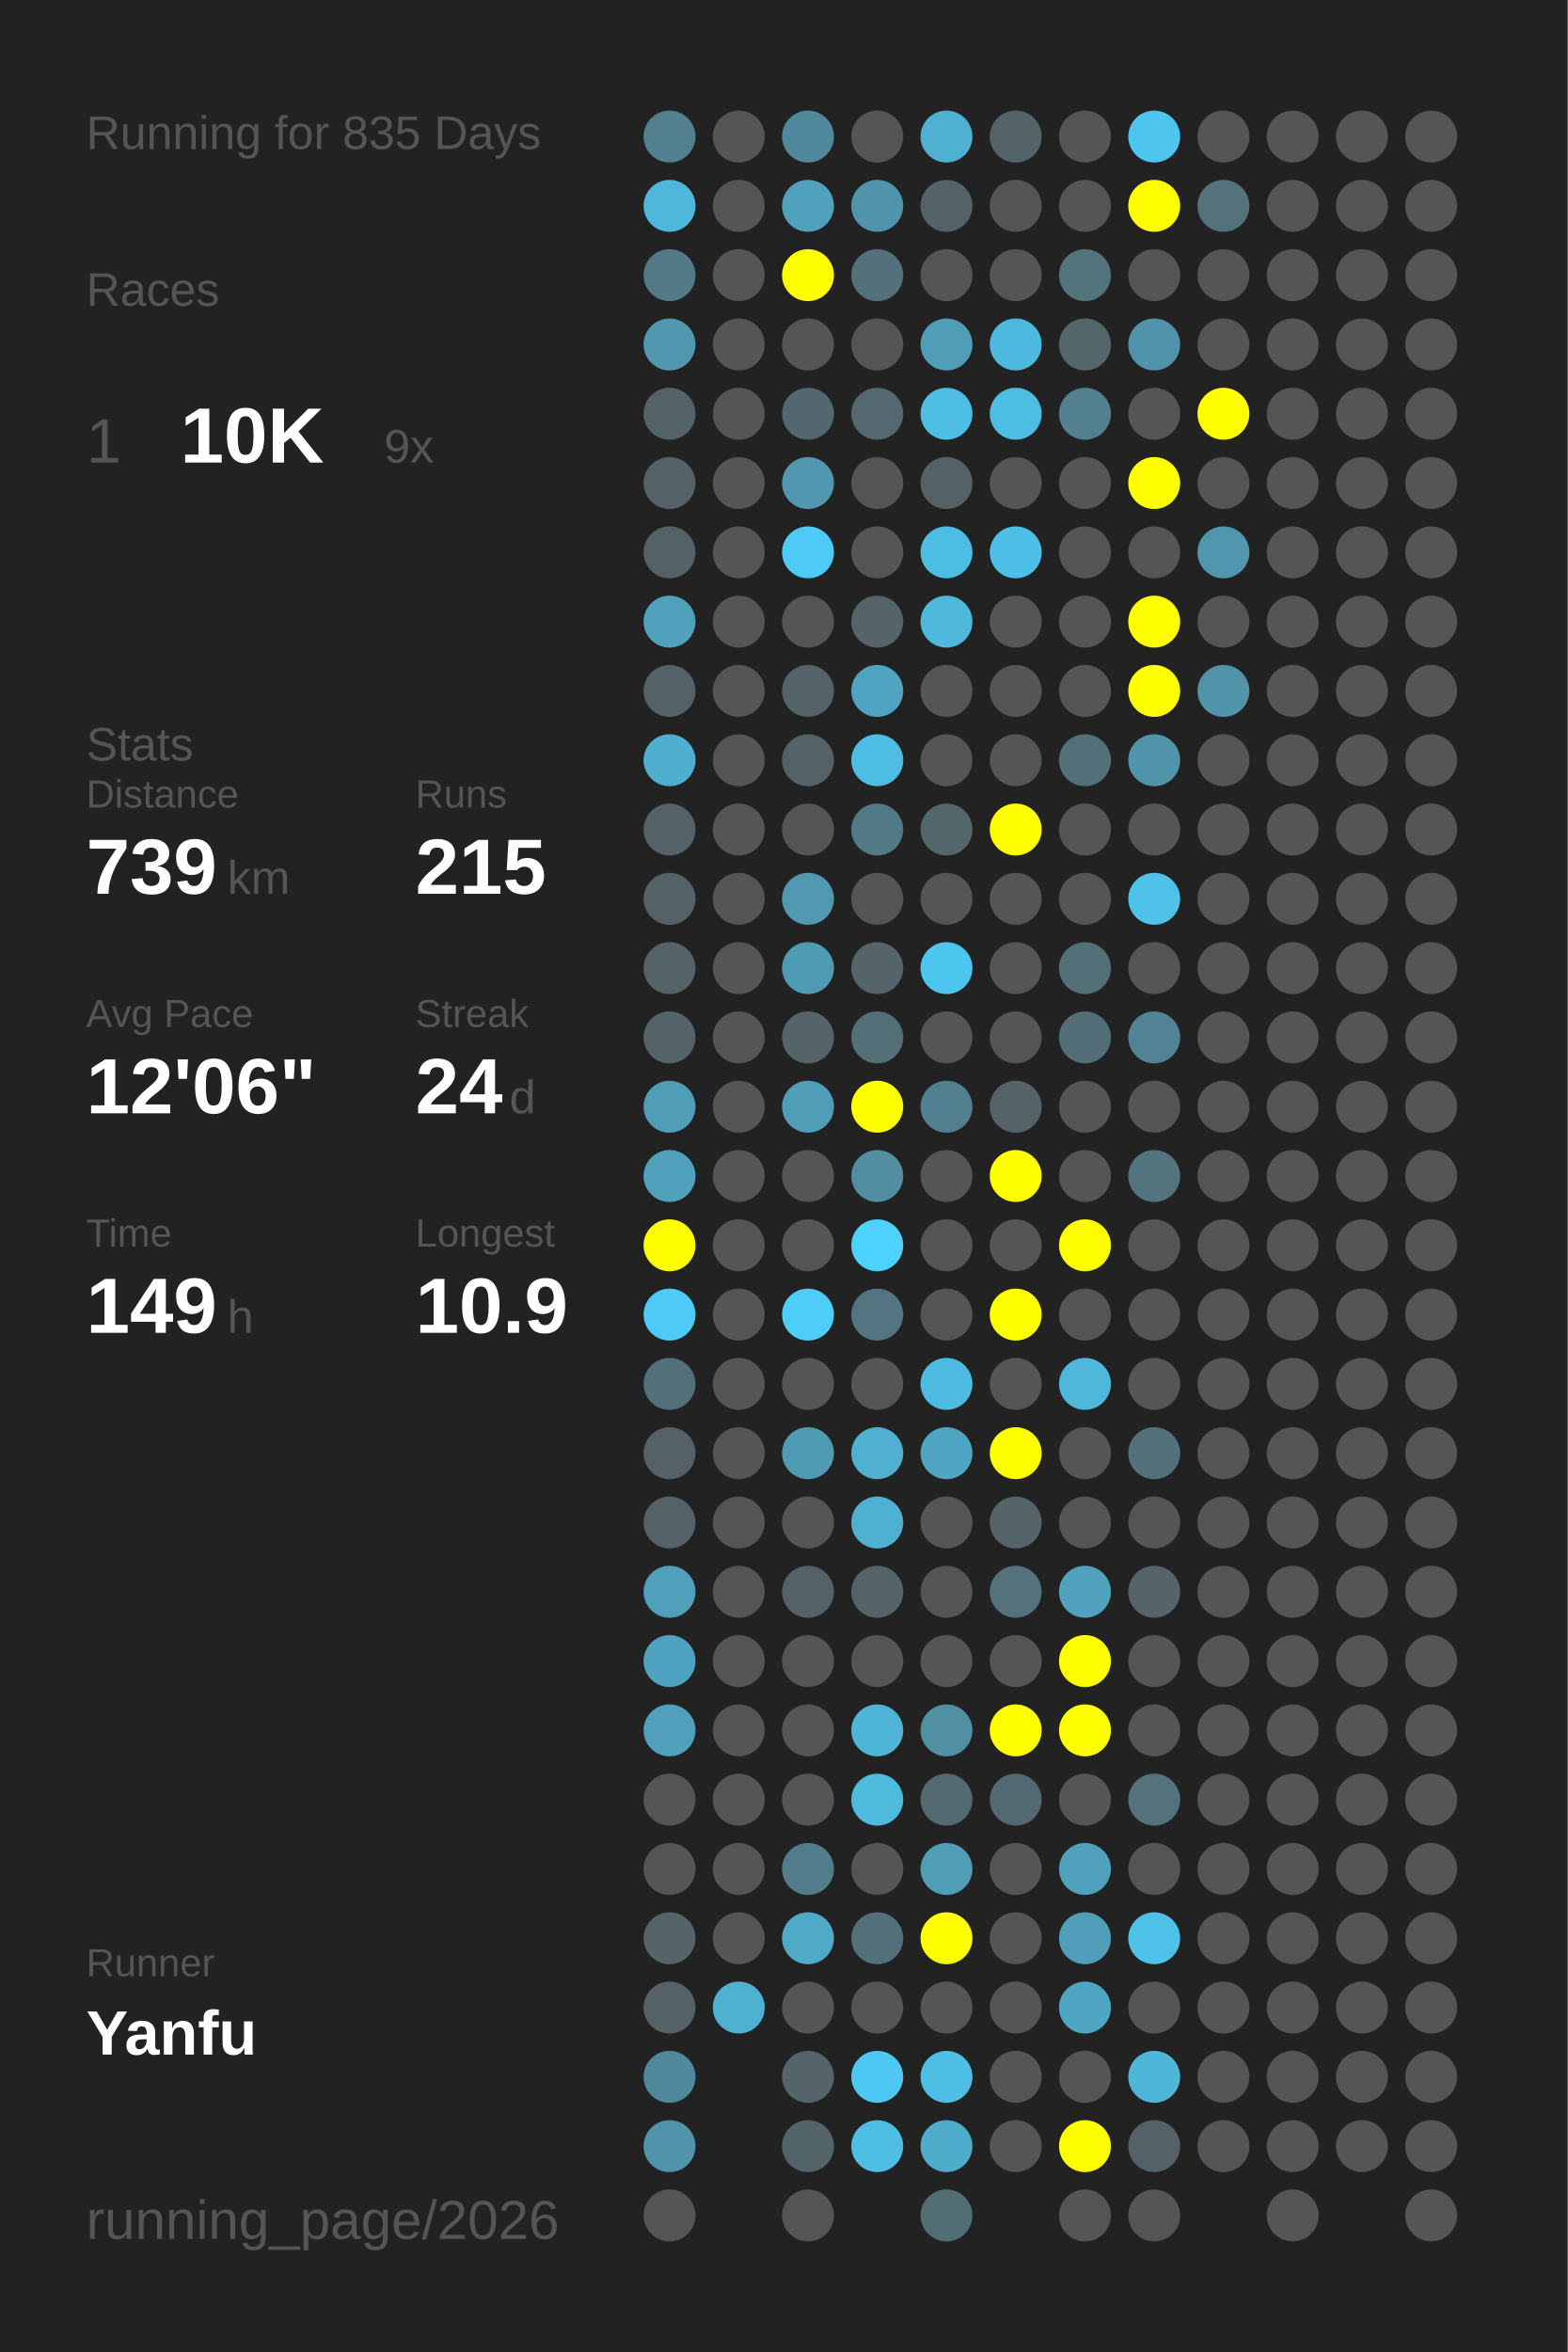
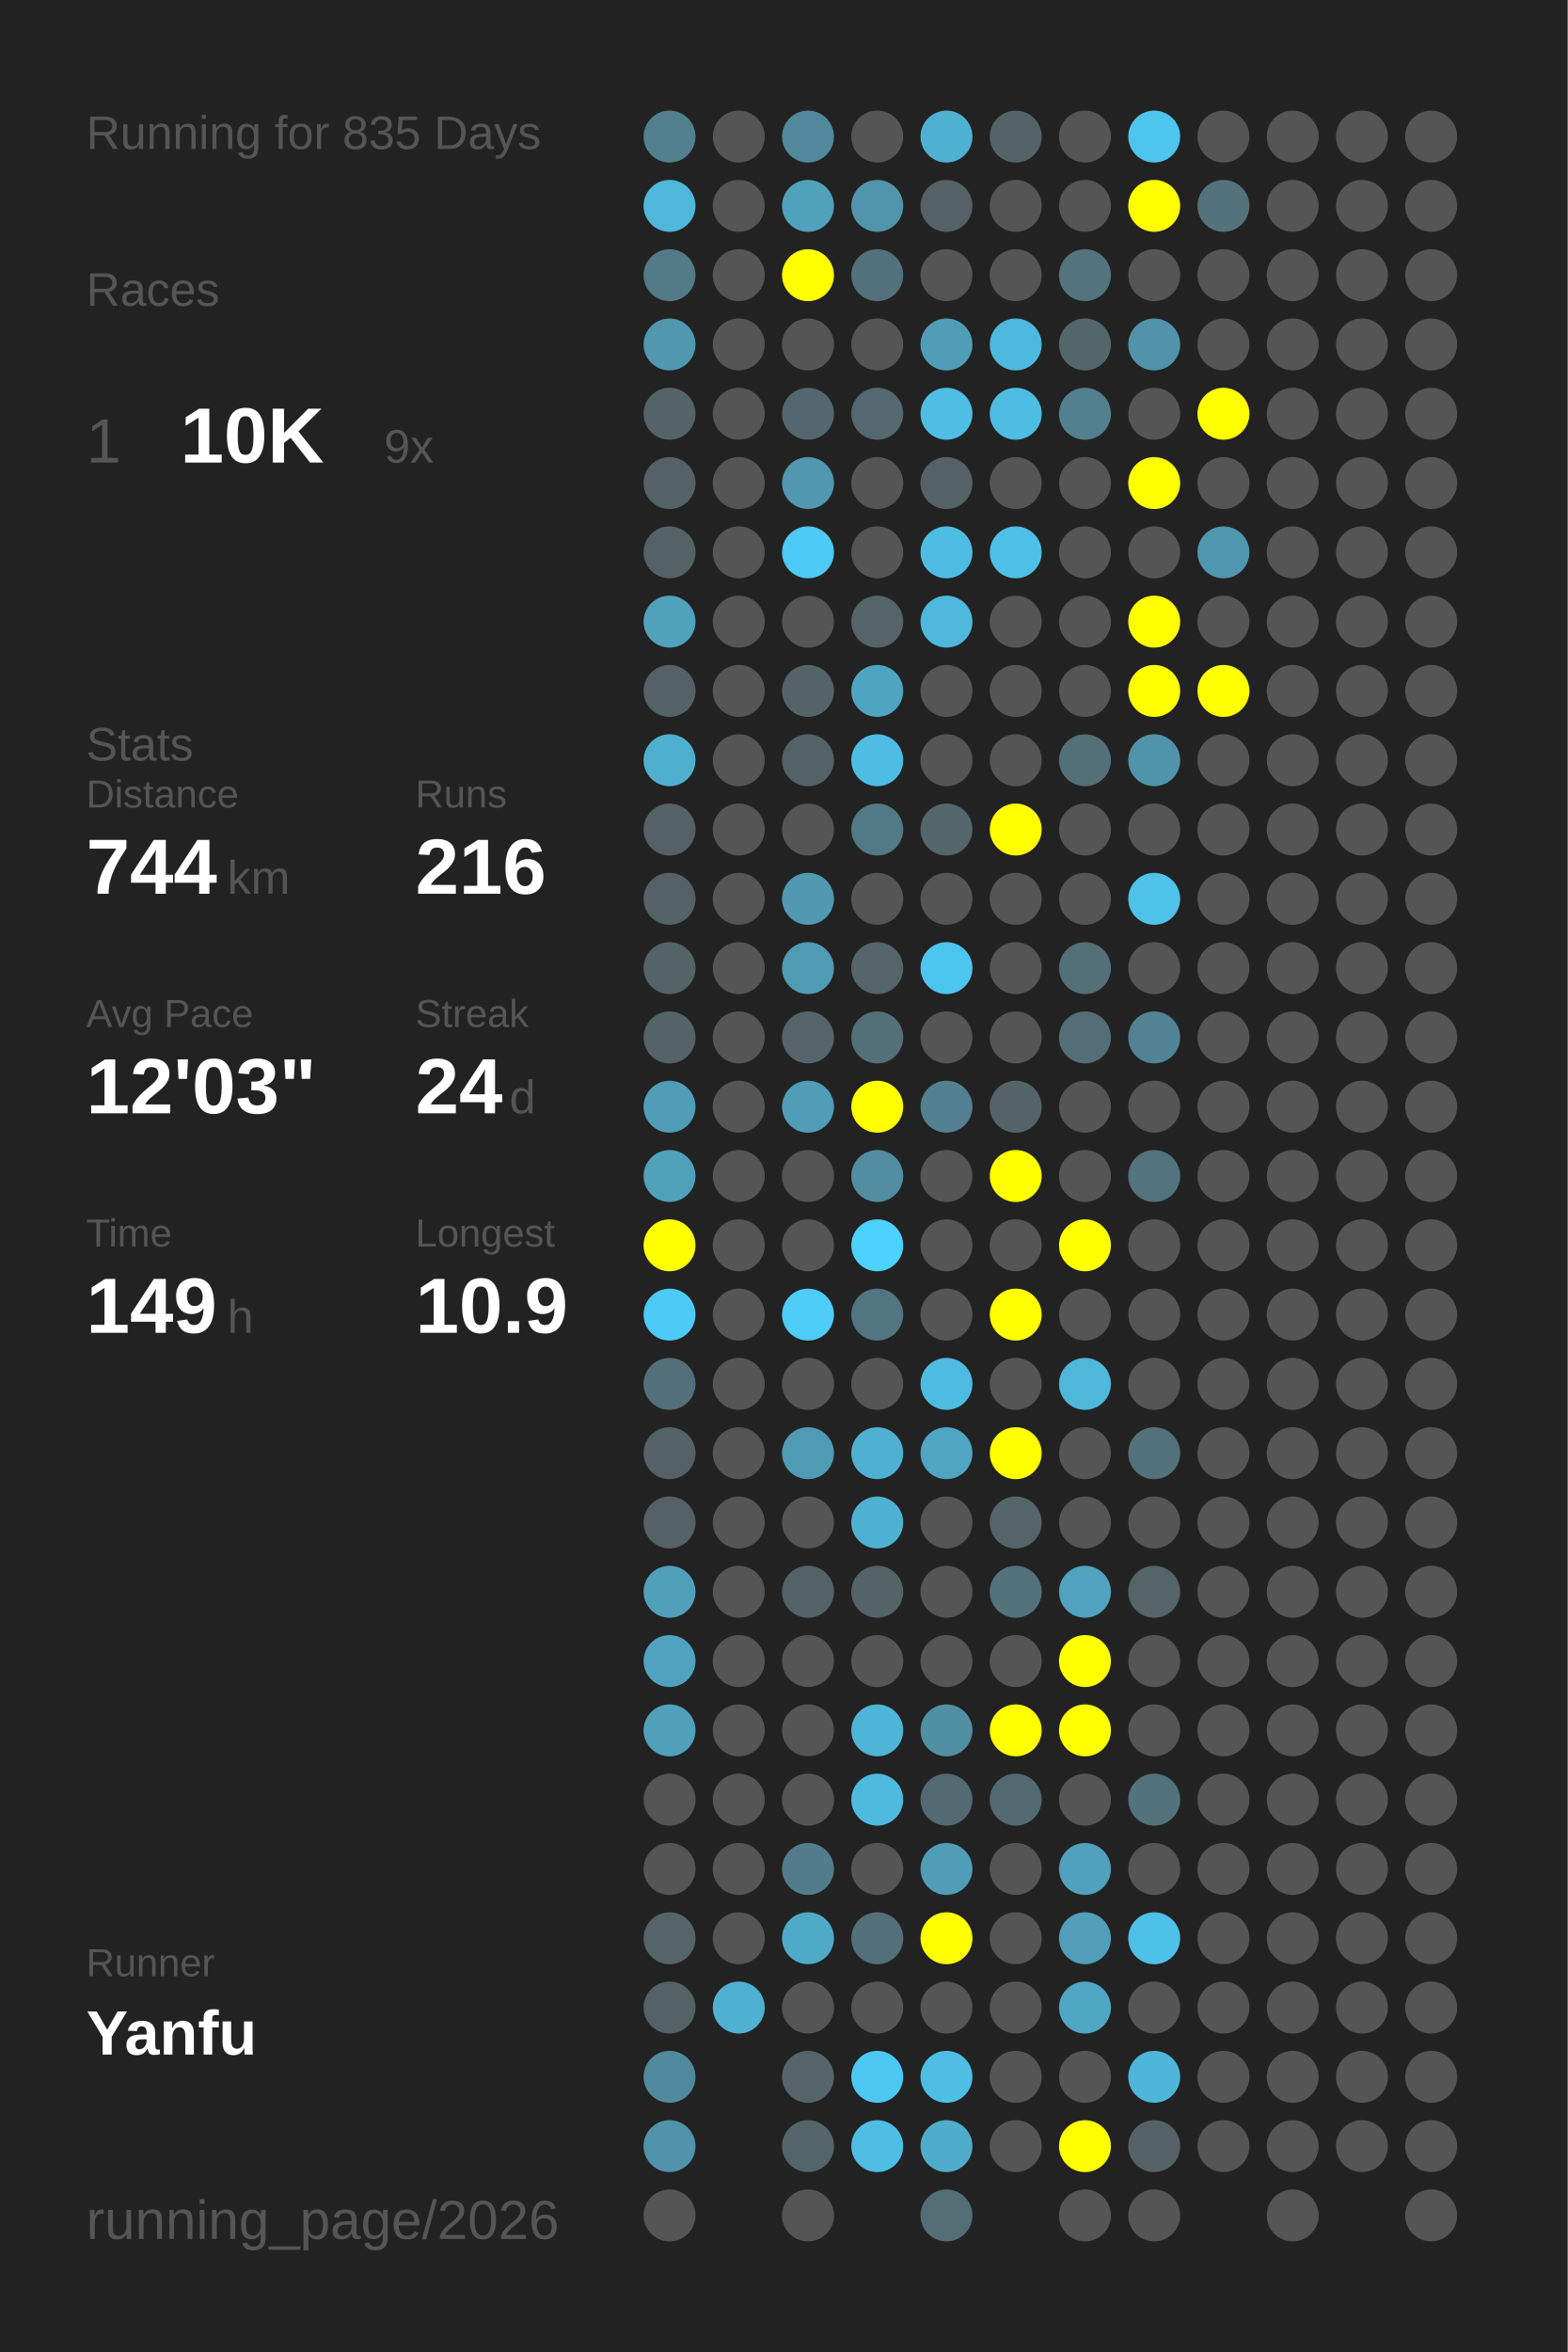
<svg xmlns="http://www.w3.org/2000/svg" baseProfile="full" height="300mm" version="1.1" viewBox="0,0,200,300" width="200mm">
  <defs />
  <rect fill="#222222" height="300" width="200" x="0" y="0" />
  <text fill="#555555" style="font-size:6px; font-family:Arial;" x="11" y="19">Running for 835 Days</text>
  <text fill="#555555" style="font-size:6px; font-family:Arial;" x="11" y="39">Races</text>
  <text fill="#555555" style="font-size:8px; font-family:Arial;" x="11" y="59">1</text>
  <text fill="#FFFFFF" style="font-size:10px; font-family:Arial; font-weight:bold;" x="23" y="59">10K</text>
  <text fill="#555555" style="font-size:6px; font-family:Arial;" x="49" y="59">9x</text>
  <text fill="#555555" style="font-size:6px; font-family:Arial;" x="11" y="97">Stats</text>
  <text fill="#555555" style="font-size:5px; font-family:Arial;" x="11" y="103">Distance</text>
-   <text fill="#FFFFFF" style="font-size:10px; font-family:Arial; font-weight:bold;" x="11" y="114">739</text>
+   <text fill="#FFFFFF" style="font-size:10px; font-family:Arial; font-weight:bold;" x="11" y="114">744</text>
  <text fill="#555555" style="font-size:6px; font-family:Arial;" x="29" y="114">km</text>
  <text fill="#555555" style="font-size:5px; font-family:Arial;" x="53" y="103">Runs</text>
-   <text fill="#FFFFFF" style="font-size:10px; font-family:Arial; font-weight:bold;" x="53" y="114">215</text>
+   <text fill="#FFFFFF" style="font-size:10px; font-family:Arial; font-weight:bold;" x="53" y="114">216</text>
  <text fill="#555555" style="font-size:5px; font-family:Arial;" x="11" y="131">Avg Pace</text>
-   <text fill="#FFFFFF" style="font-size:10px; font-family:Arial; font-weight:bold;" x="11" y="142">12'06"</text>
+   <text fill="#FFFFFF" style="font-size:10px; font-family:Arial; font-weight:bold;" x="11" y="142">12'03"</text>
  <text fill="#555555" style="font-size:5px; font-family:Arial;" x="53" y="131">Streak</text>
  <text fill="#FFFFFF" style="font-size:10px; font-family:Arial; font-weight:bold;" x="53" y="142">24</text>
  <text fill="#555555" style="font-size:6px; font-family:Arial;" x="65" y="142">d</text>
  <text fill="#555555" style="font-size:5px; font-family:Arial;" x="11" y="159">Time</text>
  <text fill="#FFFFFF" style="font-size:10px; font-family:Arial; font-weight:bold;" x="11" y="170">149</text>
  <text fill="#555555" style="font-size:6px; font-family:Arial;" x="29" y="170">h</text>
  <text fill="#555555" style="font-size:5px; font-family:Arial;" x="53" y="159">Longest</text>
  <text fill="#FFFFFF" style="font-size:10px; font-family:Arial; font-weight:bold;" x="53" y="170">10.9</text>
  <text fill="#555555" style="font-size:5px; font-family:Arial;" x="11" y="252.065">Runner</text>
  <text fill="#FFFFFF" style="font-size:8px; font-family:Arial; font-weight:bold;" x="11" y="262.065">Yanfu</text>
  <text fill="#555555" style="font-size:7px; font-family:Arial;" x="11" y="285.581">running_page/2026</text>
  <circle cx="85.417" cy="17.419" fill="#52808f" r="3.312" />
  <circle cx="85.417" cy="26.258" fill="#4eb7da" r="3.312" />
  <circle cx="85.417" cy="35.097" fill="#527a87" r="3.312" />
  <circle cx="85.417" cy="43.935" fill="#5097af" r="3.312" />
  <circle cx="85.417" cy="52.774" fill="#546368" r="3.312" />
  <circle cx="85.417" cy="61.613" fill="#546267" r="3.312" />
  <circle cx="85.417" cy="70.452" fill="#546267" r="3.312" />
  <circle cx="85.417" cy="79.29" fill="#50a1bc" r="3.312" />
  <circle cx="85.417" cy="88.129" fill="#546267" r="3.312" />
  <circle cx="85.417" cy="96.968" fill="#4fafcf" r="3.312" />
  <circle cx="85.417" cy="105.806" fill="#546267" r="3.312" />
  <circle cx="85.417" cy="114.645" fill="#546267" r="3.312" />
  <circle cx="85.417" cy="123.484" fill="#546368" r="3.312" />
  <circle cx="85.417" cy="132.323" fill="#546368" r="3.312" />
  <circle cx="85.417" cy="141.161" fill="#509db7" r="3.312" />
  <circle cx="85.417" cy="150" fill="#50a1bc" r="3.312" />
  <circle cx="85.417" cy="158.839" fill="#FFFF00" r="3.312" />
  <circle cx="85.417" cy="167.677" fill="#4dcbf6" r="3.312" />
  <circle cx="85.417" cy="176.516" fill="#53707a" r="3.312" />
  <circle cx="85.417" cy="185.355" fill="#546267" r="3.312" />
  <circle cx="85.417" cy="194.194" fill="#546166" r="3.312" />
  <circle cx="85.417" cy="203.032" fill="#50a0bc" r="3.312" />
  <circle cx="85.417" cy="211.871" fill="#4fa3c0" r="3.312" />
  <circle cx="85.417" cy="220.71" fill="#50a0bc" r="3.312" />
  <circle cx="85.417" cy="229.548" fill="#555555" r="3.312" />
  <circle cx="85.417" cy="238.387" fill="#555555" r="3.312" />
  <circle cx="85.417" cy="247.226" fill="#546469" r="3.312" />
  <circle cx="85.417" cy="256.065" fill="#546267" r="3.312" />
  <circle cx="85.417" cy="264.903" fill="#51899c" r="3.312" />
  <circle cx="85.417" cy="273.742" fill="#5093aa" r="3.312" />
  <circle cx="85.417" cy="282.581" fill="#555555" r="3.312" />
  <circle cx="94.25" cy="17.419" fill="#555555" r="3.312" />
  <circle cx="94.25" cy="26.258" fill="#555555" r="3.312" />
  <circle cx="94.25" cy="35.097" fill="#555555" r="3.312" />
  <circle cx="94.25" cy="43.935" fill="#555555" r="3.312" />
  <circle cx="94.25" cy="52.774" fill="#555555" r="3.312" />
  <circle cx="94.25" cy="61.613" fill="#555555" r="3.312" />
  <circle cx="94.25" cy="70.452" fill="#555555" r="3.312" />
  <circle cx="94.25" cy="79.29" fill="#555555" r="3.312" />
  <circle cx="94.25" cy="88.129" fill="#555555" r="3.312" />
  <circle cx="94.25" cy="96.968" fill="#555555" r="3.312" />
  <circle cx="94.25" cy="105.806" fill="#555555" r="3.312" />
  <circle cx="94.25" cy="114.645" fill="#555555" r="3.312" />
  <circle cx="94.25" cy="123.484" fill="#555555" r="3.312" />
  <circle cx="94.25" cy="132.323" fill="#555555" r="3.312" />
  <circle cx="94.25" cy="141.161" fill="#555555" r="3.312" />
  <circle cx="94.25" cy="150" fill="#555555" r="3.312" />
  <circle cx="94.25" cy="158.839" fill="#555555" r="3.312" />
  <circle cx="94.25" cy="167.677" fill="#555555" r="3.312" />
  <circle cx="94.25" cy="176.516" fill="#555555" r="3.312" />
  <circle cx="94.25" cy="185.355" fill="#555555" r="3.312" />
  <circle cx="94.25" cy="194.194" fill="#555555" r="3.312" />
  <circle cx="94.25" cy="203.032" fill="#555555" r="3.312" />
  <circle cx="94.25" cy="211.871" fill="#555555" r="3.312" />
  <circle cx="94.25" cy="220.71" fill="#555555" r="3.312" />
  <circle cx="94.25" cy="229.548" fill="#555555" r="3.312" />
  <circle cx="94.25" cy="238.387" fill="#555555" r="3.312" />
  <circle cx="94.25" cy="247.226" fill="#555555" r="3.312" />
  <circle cx="94.25" cy="256.065" fill="#4fb1d2" r="3.312" />
  <circle cx="103.083" cy="17.419" fill="#51889b" r="3.312" />
  <circle cx="103.083" cy="26.258" fill="#50a1bc" r="3.312" />
  <circle cx="103.083" cy="35.097" fill="#FFFF00" r="3.312" />
  <circle cx="103.083" cy="43.935" fill="#555555" r="3.312" />
  <circle cx="103.083" cy="52.774" fill="#53676e" r="3.312" />
  <circle cx="103.083" cy="61.613" fill="#5097af" r="3.312" />
  <circle cx="103.083" cy="70.452" fill="#4dcaf5" r="3.312" />
  <circle cx="103.083" cy="79.29" fill="#555555" r="3.312" />
  <circle cx="103.083" cy="88.129" fill="#546368" r="3.312" />
  <circle cx="103.083" cy="96.968" fill="#546267" r="3.312" />
  <circle cx="103.083" cy="105.806" fill="#555555" r="3.312" />
  <circle cx="103.083" cy="114.645" fill="#5099b1" r="3.312" />
  <circle cx="103.083" cy="123.484" fill="#509bb4" r="3.312" />
  <circle cx="103.083" cy="132.323" fill="#54646a" r="3.312" />
  <circle cx="103.083" cy="141.161" fill="#509db8" r="3.312" />
  <circle cx="103.083" cy="150" fill="#555555" r="3.312" />
  <circle cx="103.083" cy="158.839" fill="#555555" r="3.312" />
  <circle cx="103.083" cy="167.677" fill="#4dcdf8" r="3.312" />
  <circle cx="103.083" cy="176.516" fill="#555555" r="3.312" />
  <circle cx="103.083" cy="185.355" fill="#509bb4" r="3.312" />
  <circle cx="103.083" cy="194.194" fill="#555555" r="3.312" />
  <circle cx="103.083" cy="203.032" fill="#546268" r="3.312" />
  <circle cx="103.083" cy="211.871" fill="#555555" r="3.312" />
  <circle cx="103.083" cy="220.71" fill="#555555" r="3.312" />
  <circle cx="103.083" cy="229.548" fill="#555555" r="3.312" />
  <circle cx="103.083" cy="238.387" fill="#527c8b" r="3.312" />
  <circle cx="103.083" cy="247.226" fill="#4faac8" r="3.312" />
  <circle cx="103.083" cy="256.065" fill="#555555" r="3.312" />
  <circle cx="103.083" cy="264.903" fill="#54646a" r="3.312" />
  <circle cx="103.083" cy="273.742" fill="#53656b" r="3.312" />
  <circle cx="103.083" cy="282.581" fill="#555555" r="3.312" />
  <circle cx="111.917" cy="17.419" fill="#555555" r="3.312" />
  <circle cx="111.917" cy="26.258" fill="#5095ac" r="3.312" />
  <circle cx="111.917" cy="35.097" fill="#53717b" r="3.312" />
  <circle cx="111.917" cy="43.935" fill="#555555" r="3.312" />
  <circle cx="111.917" cy="52.774" fill="#53686f" r="3.312" />
  <circle cx="111.917" cy="61.613" fill="#555555" r="3.312" />
  <circle cx="111.917" cy="70.452" fill="#555555" r="3.312" />
  <circle cx="111.917" cy="79.29" fill="#546469" r="3.312" />
  <circle cx="111.917" cy="88.129" fill="#4fa4c1" r="3.312" />
  <circle cx="111.917" cy="96.968" fill="#4ebde3" r="3.312" />
  <circle cx="111.917" cy="105.806" fill="#527986" r="3.312" />
  <circle cx="111.917" cy="114.645" fill="#555555" r="3.312" />
  <circle cx="111.917" cy="123.484" fill="#54646a" r="3.312" />
  <circle cx="111.917" cy="132.323" fill="#537079" r="3.312" />
  <circle cx="111.917" cy="141.161" fill="#FFFF00" r="3.312" />
  <circle cx="111.917" cy="150" fill="#518ea2" r="3.312" />
  <circle cx="111.917" cy="158.839" fill="#4dd1fe" r="3.312" />
  <circle cx="111.917" cy="167.677" fill="#527581" r="3.312" />
  <circle cx="111.917" cy="176.516" fill="#555555" r="3.312" />
  <circle cx="111.917" cy="185.355" fill="#4fb0d1" r="3.312" />
  <circle cx="111.917" cy="194.194" fill="#4fb1d2" r="3.312" />
  <circle cx="111.917" cy="203.032" fill="#546368" r="3.312" />
  <circle cx="111.917" cy="211.871" fill="#555555" r="3.312" />
  <circle cx="111.917" cy="220.71" fill="#4eb5d7" r="3.312" />
  <circle cx="111.917" cy="229.548" fill="#4ebade" r="3.312" />
  <circle cx="111.917" cy="238.387" fill="#555555" r="3.312" />
  <circle cx="111.917" cy="247.226" fill="#53707a" r="3.312" />
  <circle cx="111.917" cy="256.065" fill="#555555" r="3.312" />
  <circle cx="111.917" cy="264.903" fill="#4dc8f2" r="3.312" />
  <circle cx="111.917" cy="273.742" fill="#4ebee4" r="3.312" />
  <circle cx="120.75" cy="17.419" fill="#4fb1d2" r="3.312" />
  <circle cx="120.75" cy="26.258" fill="#546166" r="3.312" />
  <circle cx="120.75" cy="35.097" fill="#555555" r="3.312" />
  <circle cx="120.75" cy="43.935" fill="#509db7" r="3.312" />
  <circle cx="120.75" cy="52.774" fill="#4ebee4" r="3.312" />
  <circle cx="120.75" cy="61.613" fill="#546267" r="3.312" />
  <circle cx="120.75" cy="70.452" fill="#4ebde3" r="3.312" />
  <circle cx="120.75" cy="79.29" fill="#4eb9dd" r="3.312" />
  <circle cx="120.75" cy="88.129" fill="#555555" r="3.312" />
  <circle cx="120.75" cy="96.968" fill="#555555" r="3.312" />
  <circle cx="120.75" cy="105.806" fill="#53666c" r="3.312" />
  <circle cx="120.75" cy="114.645" fill="#555555" r="3.312" />
  <circle cx="120.75" cy="123.484" fill="#4dc6ef" r="3.312" />
  <circle cx="120.75" cy="132.323" fill="#555555" r="3.312" />
  <circle cx="120.75" cy="141.161" fill="#528090" r="3.312" />
  <circle cx="120.75" cy="150" fill="#555555" r="3.312" />
  <circle cx="120.75" cy="158.839" fill="#555555" r="3.312" />
  <circle cx="120.75" cy="167.677" fill="#555555" r="3.312" />
  <circle cx="120.75" cy="176.516" fill="#4ebbe0" r="3.312" />
  <circle cx="120.75" cy="185.355" fill="#4fa5c2" r="3.312" />
  <circle cx="120.75" cy="194.194" fill="#555555" r="3.312" />
  <circle cx="120.75" cy="203.032" fill="#555555" r="3.312" />
  <circle cx="120.75" cy="211.871" fill="#555555" r="3.312" />
  <circle cx="120.75" cy="220.71" fill="#518fa3" r="3.312" />
  <circle cx="120.75" cy="229.548" fill="#536a72" r="3.312" />
  <circle cx="120.75" cy="238.387" fill="#509db7" r="3.312" />
  <circle cx="120.75" cy="247.226" fill="#FFFF00" r="3.312" />
  <circle cx="120.75" cy="256.065" fill="#555555" r="3.312" />
  <circle cx="120.75" cy="264.903" fill="#4ebee4" r="3.312" />
  <circle cx="120.75" cy="273.742" fill="#4faccb" r="3.312" />
  <circle cx="120.75" cy="282.581" fill="#536d75" r="3.312" />
  <circle cx="129.583" cy="17.419" fill="#546368" r="3.312" />
  <circle cx="129.583" cy="26.258" fill="#555555" r="3.312" />
  <circle cx="129.583" cy="35.097" fill="#555555" r="3.312" />
  <circle cx="129.583" cy="43.935" fill="#4eb9de" r="3.312" />
  <circle cx="129.583" cy="52.774" fill="#4ebde2" r="3.312" />
  <circle cx="129.583" cy="61.613" fill="#555555" r="3.312" />
  <circle cx="129.583" cy="70.452" fill="#4ec0e7" r="3.312" />
  <circle cx="129.583" cy="79.29" fill="#555555" r="3.312" />
  <circle cx="129.583" cy="88.129" fill="#555555" r="3.312" />
  <circle cx="129.583" cy="96.968" fill="#555555" r="3.312" />
  <circle cx="129.583" cy="105.806" fill="#FFFF00" r="3.312" />
  <circle cx="129.583" cy="114.645" fill="#555555" r="3.312" />
  <circle cx="129.583" cy="123.484" fill="#555555" r="3.312" />
  <circle cx="129.583" cy="132.323" fill="#555555" r="3.312" />
  <circle cx="129.583" cy="141.161" fill="#546368" r="3.312" />
  <circle cx="129.583" cy="150" fill="#FFFF00" r="3.312" />
  <circle cx="129.583" cy="158.839" fill="#555555" r="3.312" />
  <circle cx="129.583" cy="167.677" fill="#FFFF00" r="3.312" />
  <circle cx="129.583" cy="176.516" fill="#555555" r="3.312" />
  <circle cx="129.583" cy="185.355" fill="#FFFF00" r="3.312" />
  <circle cx="129.583" cy="194.194" fill="#546469" r="3.312" />
  <circle cx="129.583" cy="203.032" fill="#53727c" r="3.312" />
  <circle cx="129.583" cy="211.871" fill="#555555" r="3.312" />
  <circle cx="129.583" cy="220.71" fill="#FFFF00" r="3.312" />
  <circle cx="129.583" cy="229.548" fill="#536971" r="3.312" />
  <circle cx="129.583" cy="238.387" fill="#555555" r="3.312" />
  <circle cx="129.583" cy="247.226" fill="#555555" r="3.312" />
  <circle cx="129.583" cy="256.065" fill="#555555" r="3.312" />
  <circle cx="129.583" cy="264.903" fill="#555555" r="3.312" />
  <circle cx="129.583" cy="273.742" fill="#555555" r="3.312" />
  <circle cx="138.417" cy="17.419" fill="#555555" r="3.312" />
  <circle cx="138.417" cy="26.258" fill="#555555" r="3.312" />
  <circle cx="138.417" cy="35.097" fill="#53737d" r="3.312" />
  <circle cx="138.417" cy="43.935" fill="#53666c" r="3.312" />
  <circle cx="138.417" cy="52.774" fill="#52808f" r="3.312" />
  <circle cx="138.417" cy="61.613" fill="#555555" r="3.312" />
  <circle cx="138.417" cy="70.452" fill="#555555" r="3.312" />
  <circle cx="138.417" cy="79.29" fill="#555555" r="3.312" />
  <circle cx="138.417" cy="88.129" fill="#555555" r="3.312" />
  <circle cx="138.417" cy="96.968" fill="#536f78" r="3.312" />
  <circle cx="138.417" cy="105.806" fill="#555555" r="3.312" />
  <circle cx="138.417" cy="114.645" fill="#555555" r="3.312" />
  <circle cx="138.417" cy="123.484" fill="#536f78" r="3.312" />
  <circle cx="138.417" cy="132.323" fill="#536e77" r="3.312" />
  <circle cx="138.417" cy="141.161" fill="#555555" r="3.312" />
  <circle cx="138.417" cy="150" fill="#555555" r="3.312" />
  <circle cx="138.417" cy="158.839" fill="#FFFF00" r="3.312" />
  <circle cx="138.417" cy="167.677" fill="#555555" r="3.312" />
  <circle cx="138.417" cy="176.516" fill="#4eb7da" r="3.312" />
  <circle cx="138.417" cy="185.355" fill="#555555" r="3.312" />
  <circle cx="138.417" cy="194.194" fill="#555555" r="3.312" />
  <circle cx="138.417" cy="203.032" fill="#50a2be" r="3.312" />
  <circle cx="138.417" cy="211.871" fill="#FFFF00" r="3.312" />
  <circle cx="138.417" cy="220.71" fill="#FFFF00" r="3.312" />
  <circle cx="138.417" cy="229.548" fill="#555555" r="3.312" />
  <circle cx="138.417" cy="238.387" fill="#50a1bd" r="3.312" />
  <circle cx="138.417" cy="247.226" fill="#509eb9" r="3.312" />
  <circle cx="138.417" cy="256.065" fill="#4fa6c3" r="3.312" />
  <circle cx="138.417" cy="264.903" fill="#555555" r="3.312" />
  <circle cx="138.417" cy="273.742" fill="#FFFF00" r="3.312" />
  <circle cx="138.417" cy="282.581" fill="#555555" r="3.312" />
  <circle cx="147.25" cy="17.419" fill="#4dc5ee" r="3.312" />
  <circle cx="147.25" cy="26.258" fill="#FFFF00" r="3.312" />
  <circle cx="147.25" cy="35.097" fill="#555555" r="3.312" />
  <circle cx="147.25" cy="43.935" fill="#5093aa" r="3.312" />
  <circle cx="147.25" cy="52.774" fill="#555555" r="3.312" />
  <circle cx="147.25" cy="61.613" fill="#FFFF00" r="3.312" />
  <circle cx="147.25" cy="70.452" fill="#555555" r="3.312" />
  <circle cx="147.25" cy="79.29" fill="#FFFF00" r="3.312" />
  <circle cx="147.25" cy="88.129" fill="#FFFF00" r="3.312" />
  <circle cx="147.25" cy="96.968" fill="#5094aa" r="3.312" />
  <circle cx="147.25" cy="105.806" fill="#555555" r="3.312" />
  <circle cx="147.25" cy="114.645" fill="#4ec2e9" r="3.312" />
  <circle cx="147.25" cy="123.484" fill="#555555" r="3.312" />
  <circle cx="147.25" cy="132.323" fill="#528394" r="3.312" />
  <circle cx="147.25" cy="141.161" fill="#555555" r="3.312" />
  <circle cx="147.25" cy="150" fill="#53737e" r="3.312" />
  <circle cx="147.25" cy="158.839" fill="#555555" r="3.312" />
  <circle cx="147.25" cy="167.677" fill="#555555" r="3.312" />
  <circle cx="147.25" cy="176.516" fill="#555555" r="3.312" />
  <circle cx="147.25" cy="185.355" fill="#53717b" r="3.312" />
  <circle cx="147.25" cy="194.194" fill="#555555" r="3.312" />
  <circle cx="147.25" cy="203.032" fill="#546469" r="3.312" />
  <circle cx="147.25" cy="211.871" fill="#555555" r="3.312" />
  <circle cx="147.25" cy="220.71" fill="#555555" r="3.312" />
  <circle cx="147.25" cy="229.548" fill="#53727c" r="3.312" />
  <circle cx="147.25" cy="238.387" fill="#555555" r="3.312" />
  <circle cx="147.25" cy="247.226" fill="#4ec1e8" r="3.312" />
  <circle cx="147.25" cy="256.065" fill="#555555" r="3.312" />
  <circle cx="147.25" cy="264.903" fill="#4eb6d8" r="3.312" />
  <circle cx="147.25" cy="273.742" fill="#546267" r="3.312" />
  <circle cx="147.25" cy="282.581" fill="#555555" r="3.312" />
  <circle cx="156.083" cy="17.419" fill="#555555" r="3.312" />
  <circle cx="156.083" cy="26.258" fill="#53727c" r="3.312" />
  <circle cx="156.083" cy="35.097" fill="#555555" r="3.312" />
  <circle cx="156.083" cy="43.935" fill="#555555" r="3.312" />
  <circle cx="156.083" cy="52.774" fill="#FFFF00" r="3.312" />
  <circle cx="156.083" cy="61.613" fill="#555555" r="3.312" />
  <circle cx="156.083" cy="70.452" fill="#5096ae" r="3.312" />
  <circle cx="156.083" cy="79.29" fill="#555555" r="3.312" />
-   <circle cx="156.083" cy="88.129" fill="#5193a9" r="3.312" />
+   <circle cx="156.083" cy="88.129" fill="#FFFF00" r="3.312" />
  <circle cx="156.083" cy="96.968" fill="#555555" r="3.312" />
  <circle cx="156.083" cy="105.806" fill="#555555" r="3.312" />
  <circle cx="156.083" cy="114.645" fill="#555555" r="3.312" />
  <circle cx="156.083" cy="123.484" fill="#555555" r="3.312" />
  <circle cx="156.083" cy="132.323" fill="#555555" r="3.312" />
  <circle cx="156.083" cy="141.161" fill="#555555" r="3.312" />
  <circle cx="156.083" cy="150" fill="#555555" r="3.312" />
  <circle cx="156.083" cy="158.839" fill="#555555" r="3.312" />
  <circle cx="156.083" cy="167.677" fill="#555555" r="3.312" />
  <circle cx="156.083" cy="176.516" fill="#555555" r="3.312" />
  <circle cx="156.083" cy="185.355" fill="#555555" r="3.312" />
  <circle cx="156.083" cy="194.194" fill="#555555" r="3.312" />
  <circle cx="156.083" cy="203.032" fill="#555555" r="3.312" />
  <circle cx="156.083" cy="211.871" fill="#555555" r="3.312" />
  <circle cx="156.083" cy="220.71" fill="#555555" r="3.312" />
  <circle cx="156.083" cy="229.548" fill="#555555" r="3.312" />
  <circle cx="156.083" cy="238.387" fill="#555555" r="3.312" />
  <circle cx="156.083" cy="247.226" fill="#555555" r="3.312" />
  <circle cx="156.083" cy="256.065" fill="#555555" r="3.312" />
  <circle cx="156.083" cy="264.903" fill="#555555" r="3.312" />
  <circle cx="156.083" cy="273.742" fill="#555555" r="3.312" />
  <circle cx="164.917" cy="17.419" fill="#555555" r="3.312" />
  <circle cx="164.917" cy="26.258" fill="#555555" r="3.312" />
  <circle cx="164.917" cy="35.097" fill="#555555" r="3.312" />
  <circle cx="164.917" cy="43.935" fill="#555555" r="3.312" />
  <circle cx="164.917" cy="52.774" fill="#555555" r="3.312" />
  <circle cx="164.917" cy="61.613" fill="#555555" r="3.312" />
  <circle cx="164.917" cy="70.452" fill="#555555" r="3.312" />
  <circle cx="164.917" cy="79.29" fill="#555555" r="3.312" />
  <circle cx="164.917" cy="88.129" fill="#555555" r="3.312" />
  <circle cx="164.917" cy="96.968" fill="#555555" r="3.312" />
  <circle cx="164.917" cy="105.806" fill="#555555" r="3.312" />
  <circle cx="164.917" cy="114.645" fill="#555555" r="3.312" />
  <circle cx="164.917" cy="123.484" fill="#555555" r="3.312" />
  <circle cx="164.917" cy="132.323" fill="#555555" r="3.312" />
  <circle cx="164.917" cy="141.161" fill="#555555" r="3.312" />
  <circle cx="164.917" cy="150" fill="#555555" r="3.312" />
  <circle cx="164.917" cy="158.839" fill="#555555" r="3.312" />
  <circle cx="164.917" cy="167.677" fill="#555555" r="3.312" />
  <circle cx="164.917" cy="176.516" fill="#555555" r="3.312" />
  <circle cx="164.917" cy="185.355" fill="#555555" r="3.312" />
  <circle cx="164.917" cy="194.194" fill="#555555" r="3.312" />
  <circle cx="164.917" cy="203.032" fill="#555555" r="3.312" />
  <circle cx="164.917" cy="211.871" fill="#555555" r="3.312" />
  <circle cx="164.917" cy="220.71" fill="#555555" r="3.312" />
  <circle cx="164.917" cy="229.548" fill="#555555" r="3.312" />
  <circle cx="164.917" cy="238.387" fill="#555555" r="3.312" />
  <circle cx="164.917" cy="247.226" fill="#555555" r="3.312" />
  <circle cx="164.917" cy="256.065" fill="#555555" r="3.312" />
  <circle cx="164.917" cy="264.903" fill="#555555" r="3.312" />
  <circle cx="164.917" cy="273.742" fill="#555555" r="3.312" />
  <circle cx="164.917" cy="282.581" fill="#555555" r="3.312" />
  <circle cx="173.75" cy="17.419" fill="#555555" r="3.312" />
  <circle cx="173.75" cy="26.258" fill="#555555" r="3.312" />
  <circle cx="173.75" cy="35.097" fill="#555555" r="3.312" />
  <circle cx="173.75" cy="43.935" fill="#555555" r="3.312" />
  <circle cx="173.75" cy="52.774" fill="#555555" r="3.312" />
  <circle cx="173.75" cy="61.613" fill="#555555" r="3.312" />
  <circle cx="173.75" cy="70.452" fill="#555555" r="3.312" />
  <circle cx="173.75" cy="79.29" fill="#555555" r="3.312" />
  <circle cx="173.75" cy="88.129" fill="#555555" r="3.312" />
  <circle cx="173.75" cy="96.968" fill="#555555" r="3.312" />
  <circle cx="173.75" cy="105.806" fill="#555555" r="3.312" />
  <circle cx="173.75" cy="114.645" fill="#555555" r="3.312" />
  <circle cx="173.75" cy="123.484" fill="#555555" r="3.312" />
  <circle cx="173.75" cy="132.323" fill="#555555" r="3.312" />
  <circle cx="173.75" cy="141.161" fill="#555555" r="3.312" />
  <circle cx="173.75" cy="150" fill="#555555" r="3.312" />
  <circle cx="173.75" cy="158.839" fill="#555555" r="3.312" />
  <circle cx="173.75" cy="167.677" fill="#555555" r="3.312" />
  <circle cx="173.75" cy="176.516" fill="#555555" r="3.312" />
  <circle cx="173.75" cy="185.355" fill="#555555" r="3.312" />
  <circle cx="173.75" cy="194.194" fill="#555555" r="3.312" />
  <circle cx="173.75" cy="203.032" fill="#555555" r="3.312" />
  <circle cx="173.75" cy="211.871" fill="#555555" r="3.312" />
  <circle cx="173.75" cy="220.71" fill="#555555" r="3.312" />
  <circle cx="173.75" cy="229.548" fill="#555555" r="3.312" />
  <circle cx="173.75" cy="238.387" fill="#555555" r="3.312" />
  <circle cx="173.75" cy="247.226" fill="#555555" r="3.312" />
  <circle cx="173.75" cy="256.065" fill="#555555" r="3.312" />
  <circle cx="173.75" cy="264.903" fill="#555555" r="3.312" />
  <circle cx="173.75" cy="273.742" fill="#555555" r="3.312" />
  <circle cx="182.583" cy="17.419" fill="#555555" r="3.312" />
  <circle cx="182.583" cy="26.258" fill="#555555" r="3.312" />
  <circle cx="182.583" cy="35.097" fill="#555555" r="3.312" />
  <circle cx="182.583" cy="43.935" fill="#555555" r="3.312" />
  <circle cx="182.583" cy="52.774" fill="#555555" r="3.312" />
  <circle cx="182.583" cy="61.613" fill="#555555" r="3.312" />
  <circle cx="182.583" cy="70.452" fill="#555555" r="3.312" />
  <circle cx="182.583" cy="79.29" fill="#555555" r="3.312" />
  <circle cx="182.583" cy="88.129" fill="#555555" r="3.312" />
  <circle cx="182.583" cy="96.968" fill="#555555" r="3.312" />
  <circle cx="182.583" cy="105.806" fill="#555555" r="3.312" />
  <circle cx="182.583" cy="114.645" fill="#555555" r="3.312" />
  <circle cx="182.583" cy="123.484" fill="#555555" r="3.312" />
  <circle cx="182.583" cy="132.323" fill="#555555" r="3.312" />
  <circle cx="182.583" cy="141.161" fill="#555555" r="3.312" />
  <circle cx="182.583" cy="150" fill="#555555" r="3.312" />
  <circle cx="182.583" cy="158.839" fill="#555555" r="3.312" />
  <circle cx="182.583" cy="167.677" fill="#555555" r="3.312" />
  <circle cx="182.583" cy="176.516" fill="#555555" r="3.312" />
  <circle cx="182.583" cy="185.355" fill="#555555" r="3.312" />
  <circle cx="182.583" cy="194.194" fill="#555555" r="3.312" />
  <circle cx="182.583" cy="203.032" fill="#555555" r="3.312" />
  <circle cx="182.583" cy="211.871" fill="#555555" r="3.312" />
  <circle cx="182.583" cy="220.71" fill="#555555" r="3.312" />
  <circle cx="182.583" cy="229.548" fill="#555555" r="3.312" />
  <circle cx="182.583" cy="238.387" fill="#555555" r="3.312" />
  <circle cx="182.583" cy="247.226" fill="#555555" r="3.312" />
  <circle cx="182.583" cy="256.065" fill="#555555" r="3.312" />
  <circle cx="182.583" cy="264.903" fill="#555555" r="3.312" />
  <circle cx="182.583" cy="273.742" fill="#555555" r="3.312" />
  <circle cx="182.583" cy="282.581" fill="#555555" r="3.312" />
</svg>
